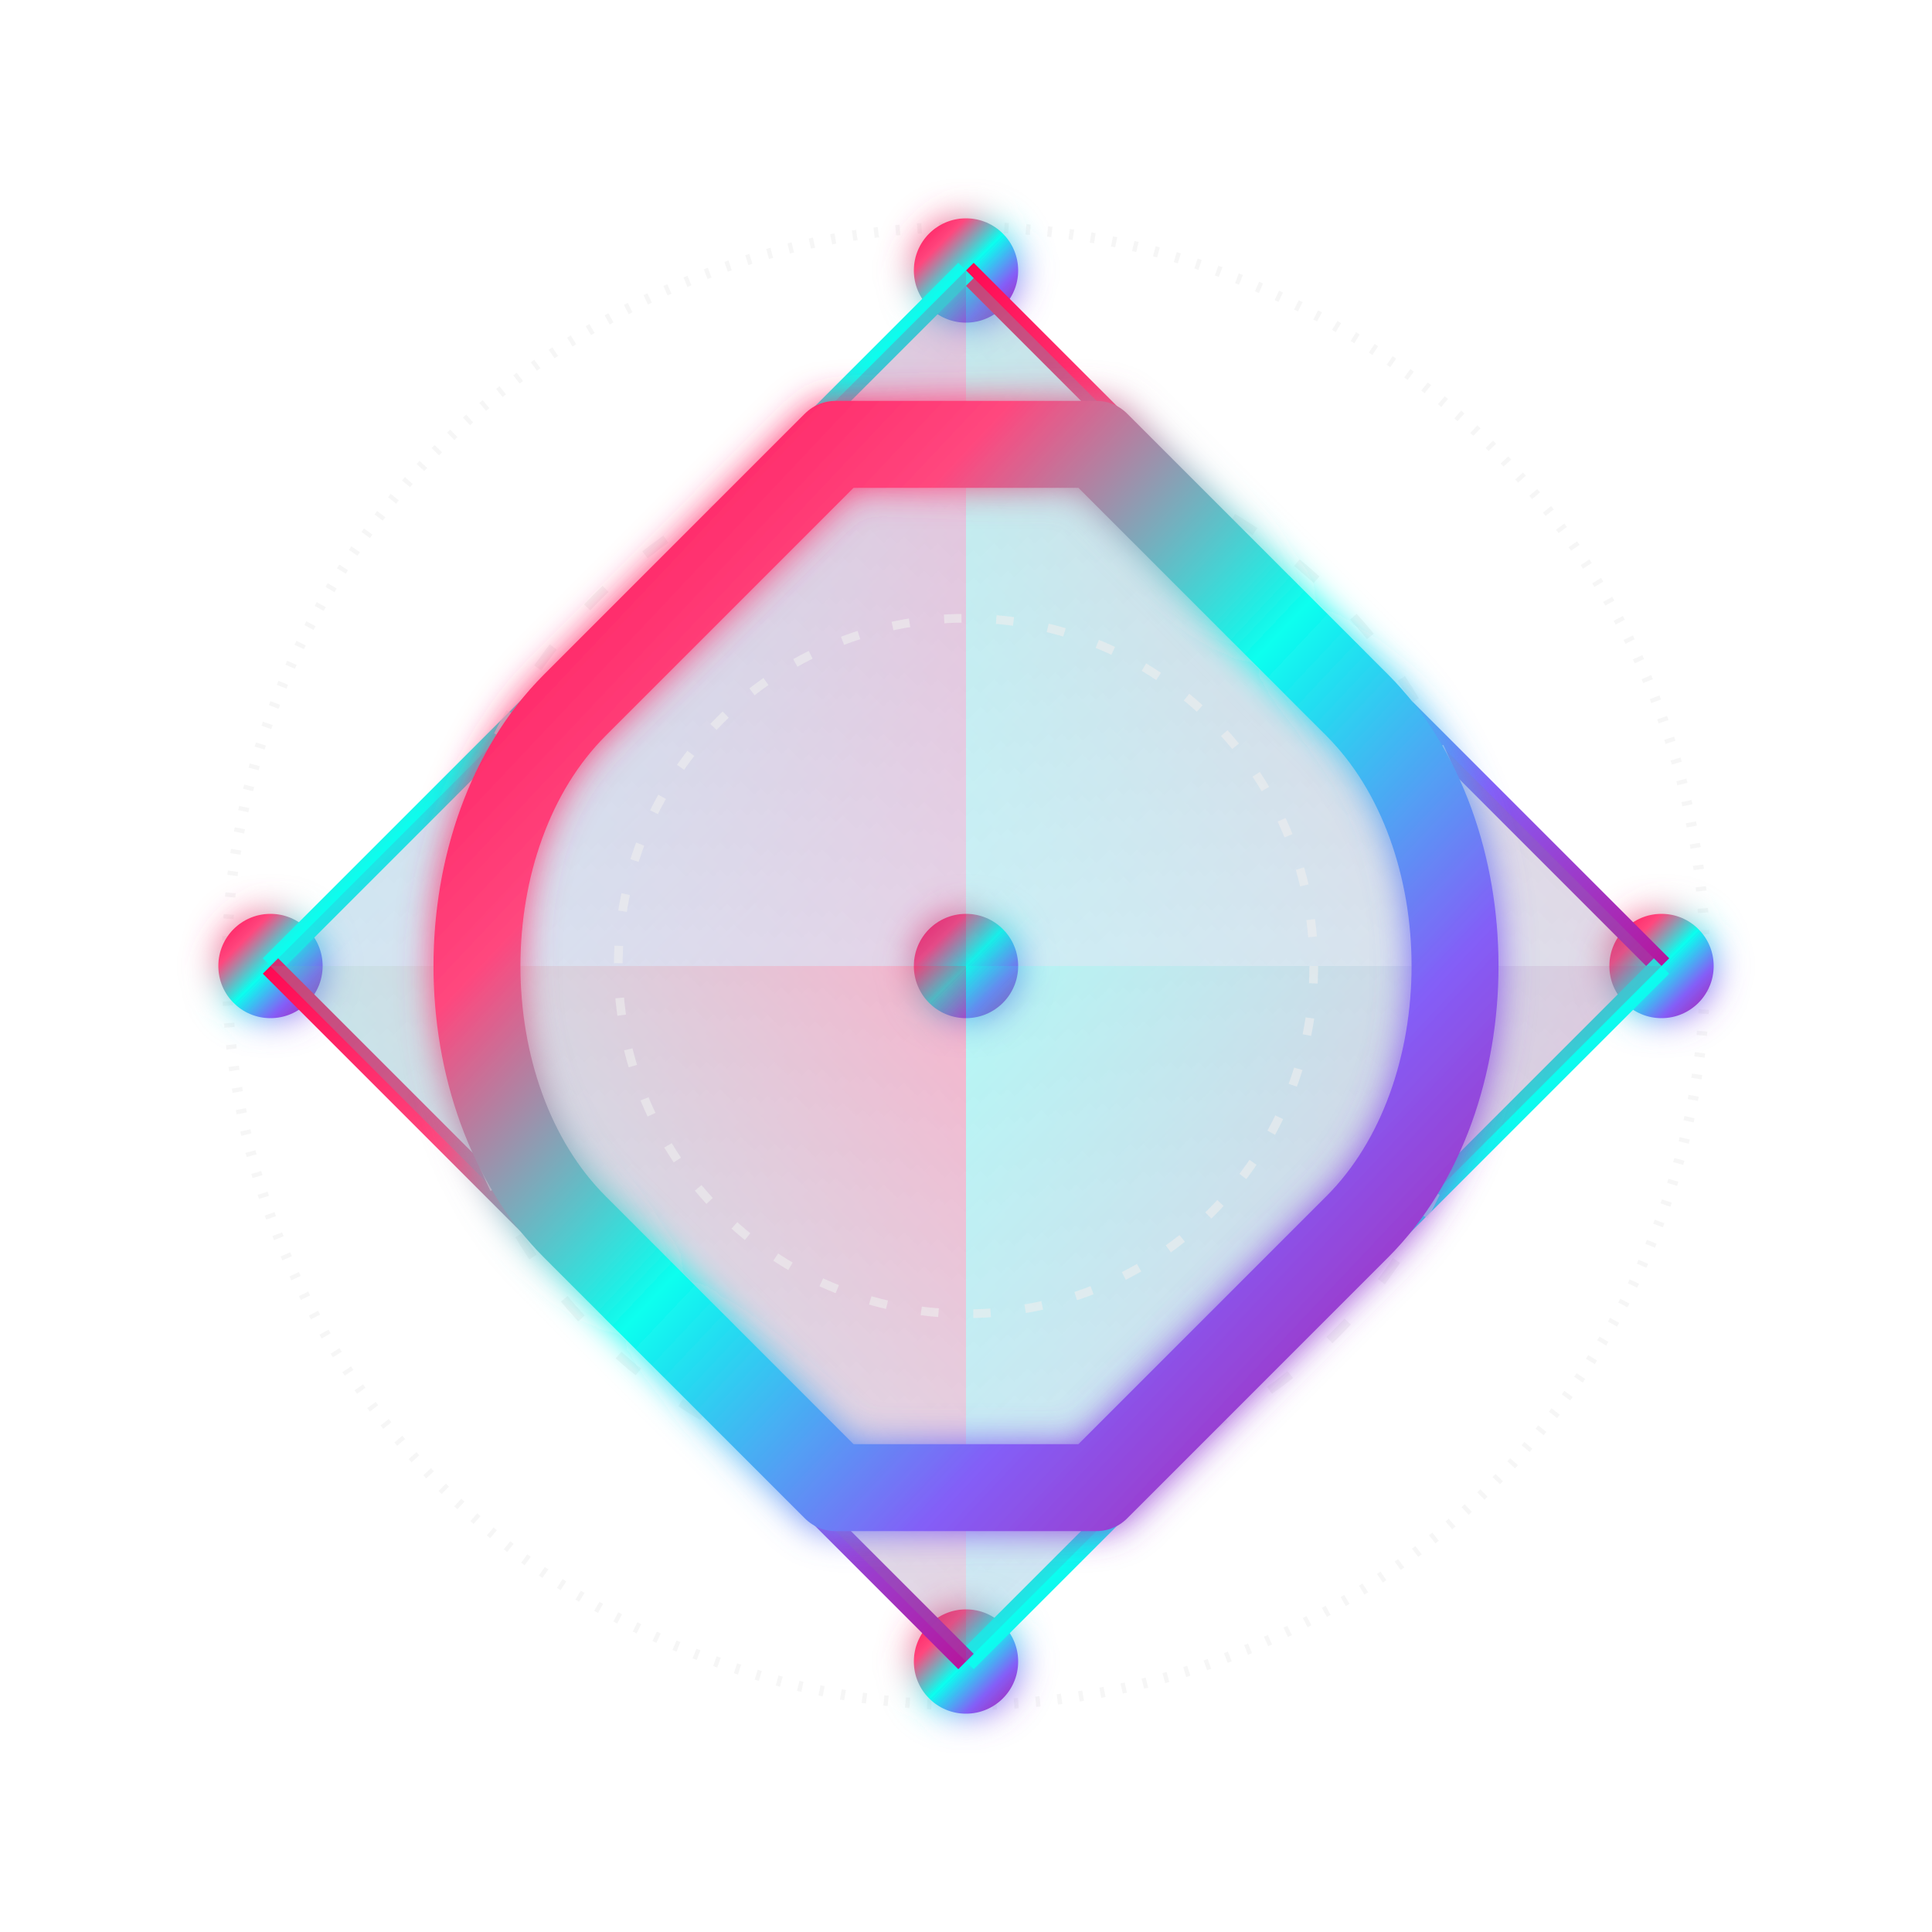
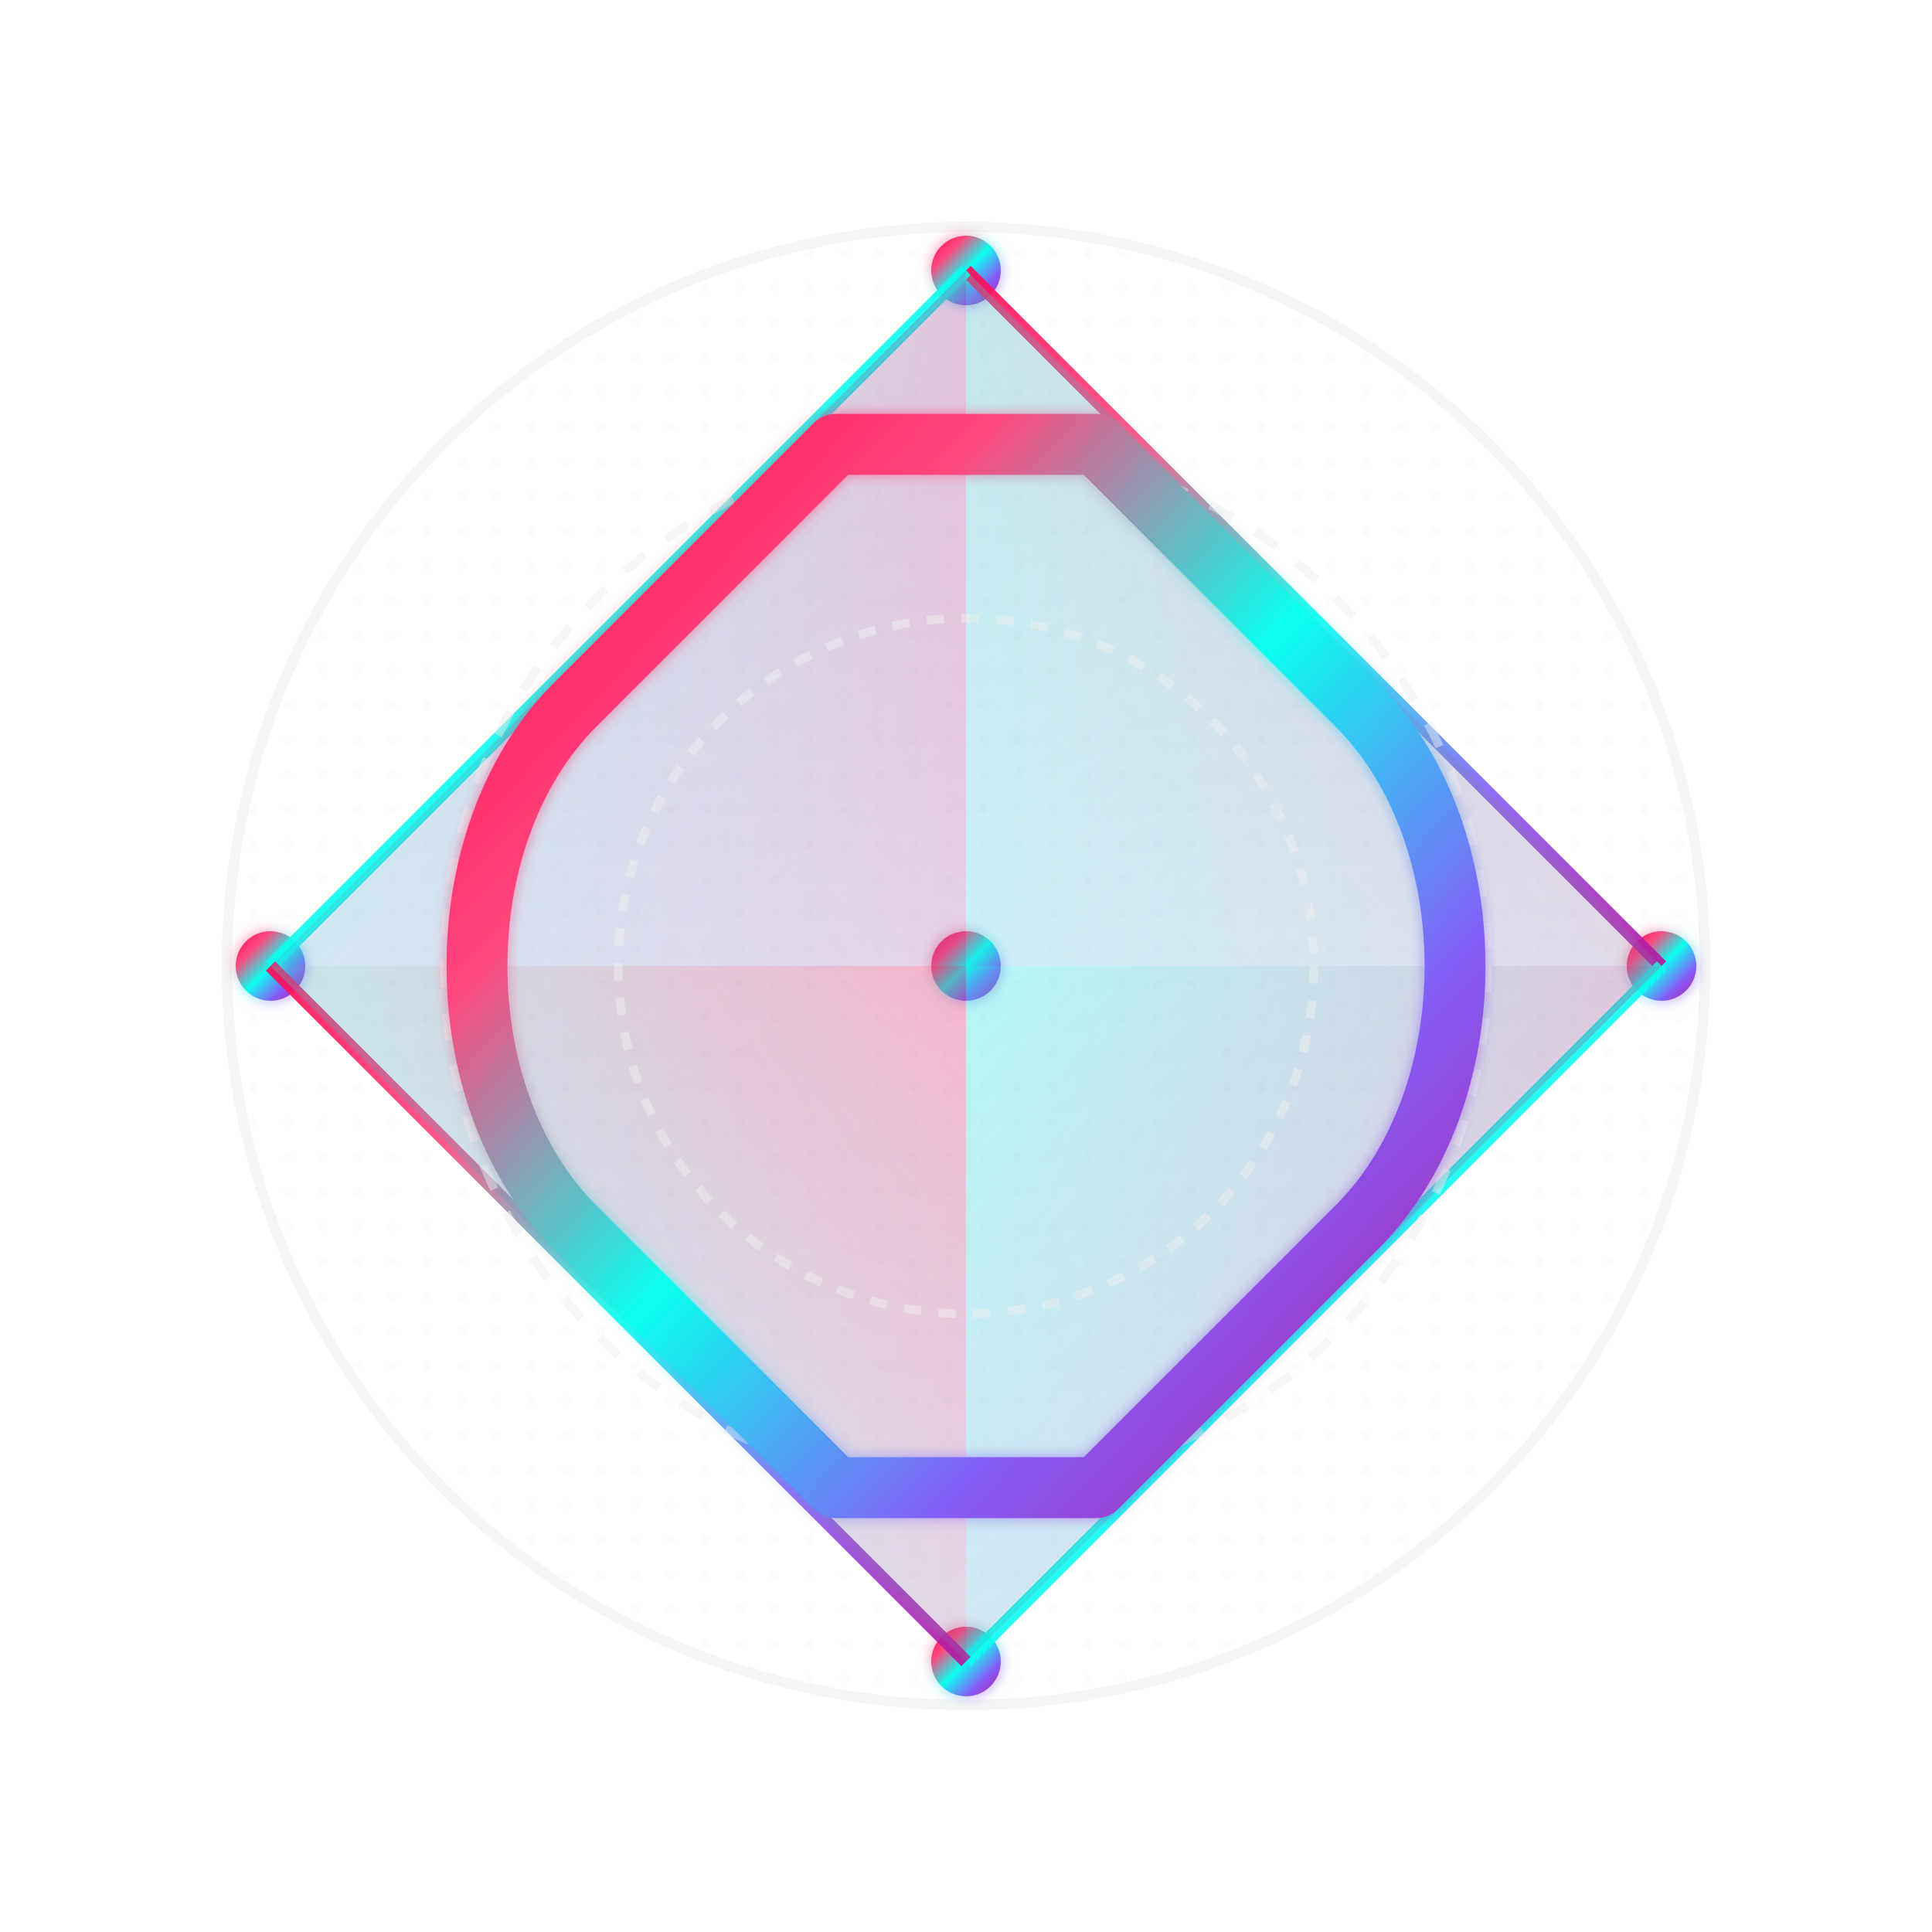
<svg xmlns="http://www.w3.org/2000/svg" viewBox="0 0 400 400" width="400" height="400">
  <defs>
    <linearGradient id="vibrantGradient" x1="0%" y1="0%" x2="100%" y2="100%">
      <stop offset="0%" style="stop-color:#FF0A54" />
      <stop offset="25%" style="stop-color:#FF477E" />
      <stop offset="50%" style="stop-color:#0AFFEF" />
      <stop offset="75%" style="stop-color:#845EF7" />
      <stop offset="100%" style="stop-color:#B5179E" />
    </linearGradient>
-     <filter id="mobileGlow">
-       <feGaussianBlur in="SourceGraphic" stdDeviation="2" result="blur" />
+     <filter id="ultraSharpGlow" x="-30%" y="-30%" width="160%" height="160%">
+       <feGaussianBlur in="SourceGraphic" stdDeviation="0.8" />
+       <feComponentTransfer>
+         <feFuncA type="linear" slope="0.6" />
+       </feComponentTransfer>
      <feMerge>
-         <feMergeNode in="blur" />
+         <feMergeNode />
        <feMergeNode in="SourceGraphic" />
      </feMerge>
    </filter>
    <radialGradient id="particleGradient" cx="50%" cy="50%" r="50%">
      <stop offset="0%" style="stop-color:#0AFFEF;stop-opacity:1.0" />
      <stop offset="40%" style="stop-color:#845EF7;stop-opacity:0.6" />
      <stop offset="100%" style="stop-color:#B5179E;stop-opacity:0" />
    </radialGradient>
    <linearGradient id="faceGradient1" x1="0%" y1="0%" x2="100%" y2="100%">
      <stop offset="0%" style="stop-color:#0AFFEF;stop-opacity:0.7" />
      <stop offset="100%" style="stop-color:#B5179E;stop-opacity:0.3" />
    </linearGradient>
    <linearGradient id="faceGradient2" x1="100%" y1="0%" x2="0%" y2="100%">
      <stop offset="0%" style="stop-color:#FF0A54;stop-opacity:0.7" />
      <stop offset="100%" style="stop-color:#0AFFEF;stop-opacity:0.3" />
    </linearGradient>
+     <pattern id="precisionPattern" patternUnits="userSpaceOnUse" width="4" height="4">
+       <rect width="4" height="4" fill="none" />
+       <circle cx="2" cy="2" r="0.5" fill="#EEEEEE" opacity="0.3" />
+     </pattern>
  </defs>
  <rect width="400" height="400" rx="8" fill="transparent" />
  <g transform="translate(200, 200) scale(1.8)">
-     <circle cx="0" cy="0" r="85" fill="none" stroke="#EEEEEE" stroke-width="1.2" opacity="0.5" stroke-dasharray="0.5 2" />
-     <g fill="url(#vibrantGradient)" filter="url(#mobileGlow)">
-       <circle cx="0" cy="-80" r="6" />
-       <circle cx="80" cy="0" r="6" />
-       <circle cx="0" cy="80" r="6" />
-       <circle cx="-80" cy="0" r="6" />
-       <circle cx="0" cy="0" r="6" />
+     <circle cx="0" cy="0" r="85" fill="url(#precisionPattern)" stroke="#EEEEEE" stroke-width="1.2" opacity="0.6" />
+     <g fill="url(#vibrantGradient)" opacity="1.0">
+       <circle cx="0" cy="-80" r="4" filter="url(#ultraSharpGlow)" />
+       <circle cx="80" cy="0" r="4" filter="url(#ultraSharpGlow)" />
+       <circle cx="0" cy="80" r="4" filter="url(#ultraSharpGlow)" />
+       <circle cx="-80" cy="0" r="4" filter="url(#ultraSharpGlow)" />
+       <circle cx="0" cy="0" r="4" filter="url(#ultraSharpGlow)" />
    </g>
-     <g stroke="url(#vibrantGradient)" stroke-width="2.5" fill="none" opacity="1">
+     <g stroke="url(#vibrantGradient)" stroke-width="1.5" opacity="0.9">
      <line x1="0" y1="-80" x2="80" y2="0" />
      <line x1="0" y1="-80" x2="0" y2="0" />
      <line x1="0" y1="-80" x2="-80" y2="0" />
+       <line x1="0" y1="-80" x2="0" y2="0" />
      <line x1="0" y1="80" x2="80" y2="0" />
      <line x1="0" y1="80" x2="0" y2="0" />
      <line x1="0" y1="80" x2="-80" y2="0" />
+       <line x1="0" y1="80" x2="0" y2="0" />
      <line x1="80" y1="0" x2="0" y2="0" />
      <line x1="0" y1="0" x2="-80" y2="0" />
    </g>
    <g opacity="0.4">
      <path d="M 0,-80 L 80,0 L 0,0 Z" fill="url(#faceGradient1)" />
      <path d="M 0,-80 L 0,0 L -80,0 Z" fill="url(#faceGradient2)" />
      <path d="M 0,-80 L -80,0 L 0,0 Z" fill="url(#faceGradient1)" />
      <path d="M 0,-80 L 0,0 L 80,0 Z" fill="url(#faceGradient2)" />
      <path d="M 0,80 L 80,0 L 0,0 Z" fill="url(#faceGradient2)" />
      <path d="M 0,80 L 0,0 L -80,0 Z" fill="url(#faceGradient1)" />
      <path d="M 0,80 L -80,0 L 0,0 Z" fill="url(#faceGradient2)" />
      <path d="M 0,80 L 0,0 L 80,0 Z" fill="url(#faceGradient1)" />
    </g>
-     <g stroke="#EEEEEE" stroke-width="1" opacity="0.6" fill="none">
-       <circle cx="0" cy="0" r="40" stroke-dasharray="2 4" />
-       <circle cx="0" cy="0" r="60" stroke-dasharray="3 6" />
+     <g stroke="#EEEEEE" stroke-width="1" opacity="0.5" fill="none">
+       <circle cx="0" cy="0" r="40" stroke-dasharray="2 2" />
+       <circle cx="0" cy="0" r="60" stroke-dasharray="3 3" />
    </g>
-     <path d="M -15,-60                 L -45,-30                 C -60,-15 -60,15 -45,30                 L -15,60                 L 15,60                 L 45,30                 C 60,15 60,-15 45,-30                 L 15,-60                 Z" fill="none" stroke="url(#vibrantGradient)" stroke-width="10" stroke-linejoin="round" stroke-linecap="round" filter="url(#mobileGlow)" />
+     <path d="M -15,-60                 L -45,-30                 C -60,-15 -60,15 -45,30                 L -15,60                 L 15,60                 L 45,30                 C 60,15 60,-15 45,-30                 L 15,-60                 Z" fill="none" stroke="url(#vibrantGradient)" stroke-width="7" stroke-linejoin="round" stroke-linecap="round" filter="url(#ultraSharpGlow)">
+       <animate attributeName="stroke-width" values="7;8.5;7" dur="2.5s" repeatCount="indefinite" calcMode="spline" keySplines="0.4 0 0.2 1; 0.4 0 0.2 1" />
+     </path>
  </g>
</svg>
